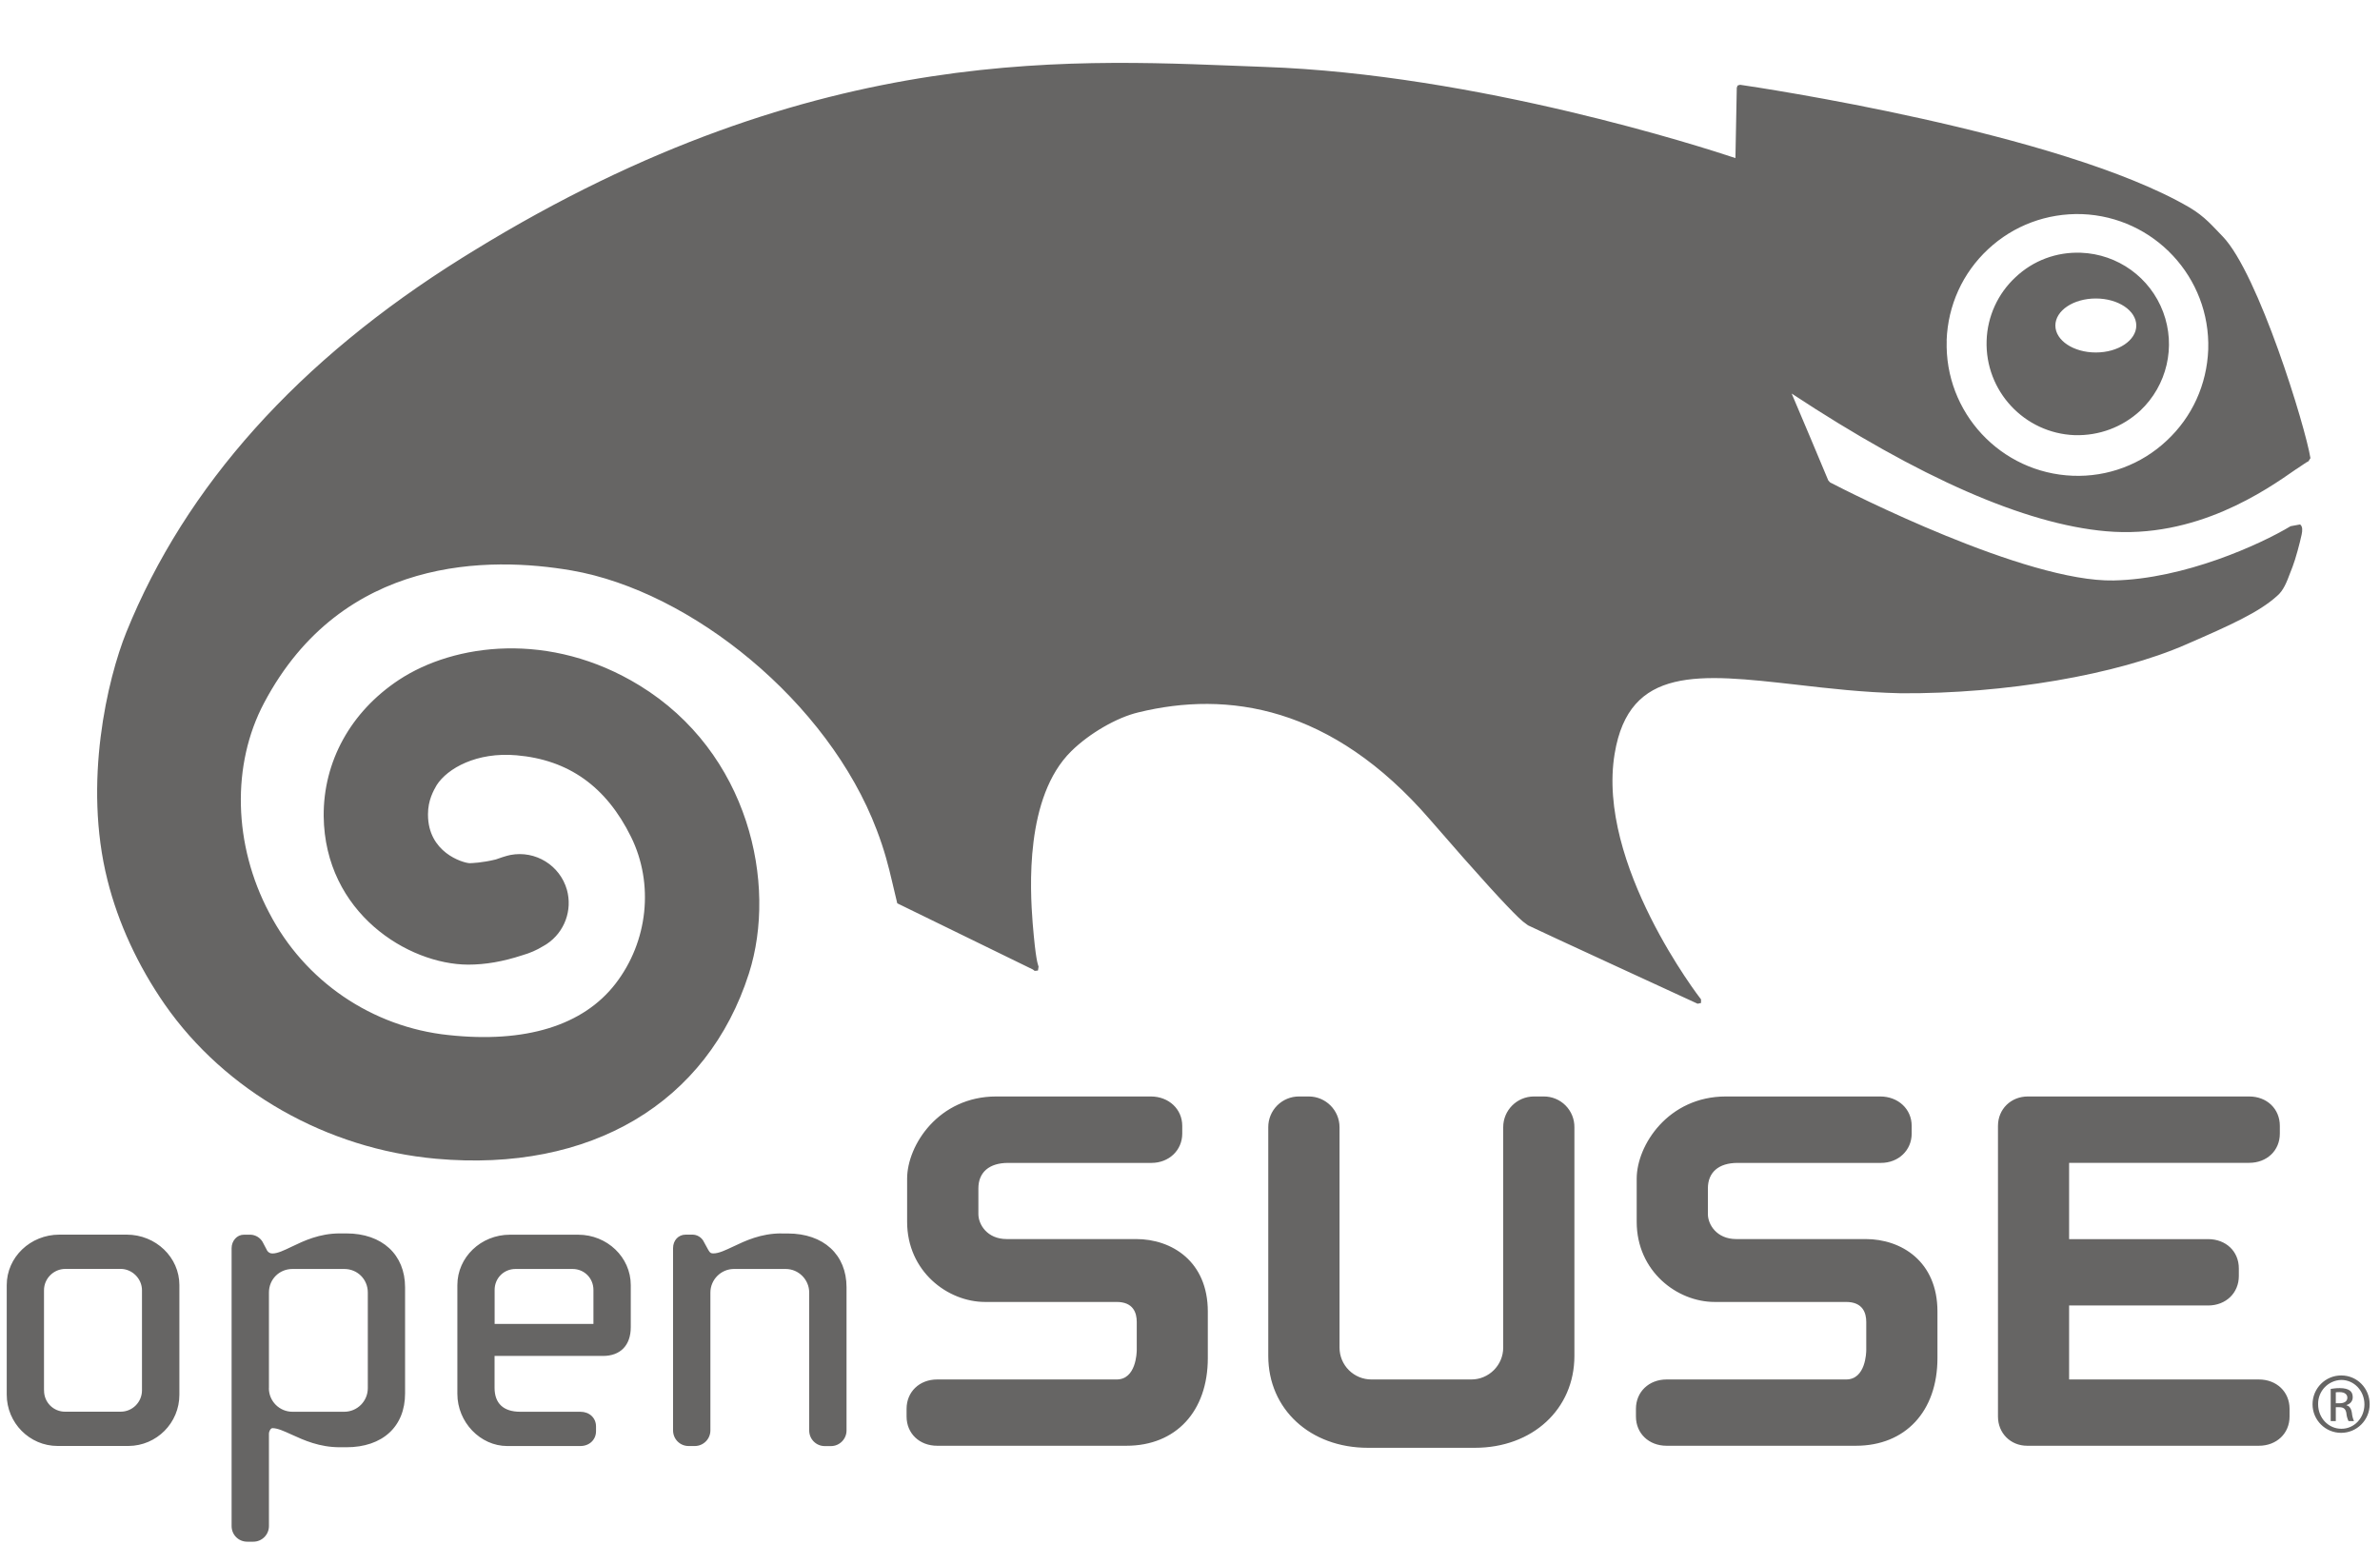
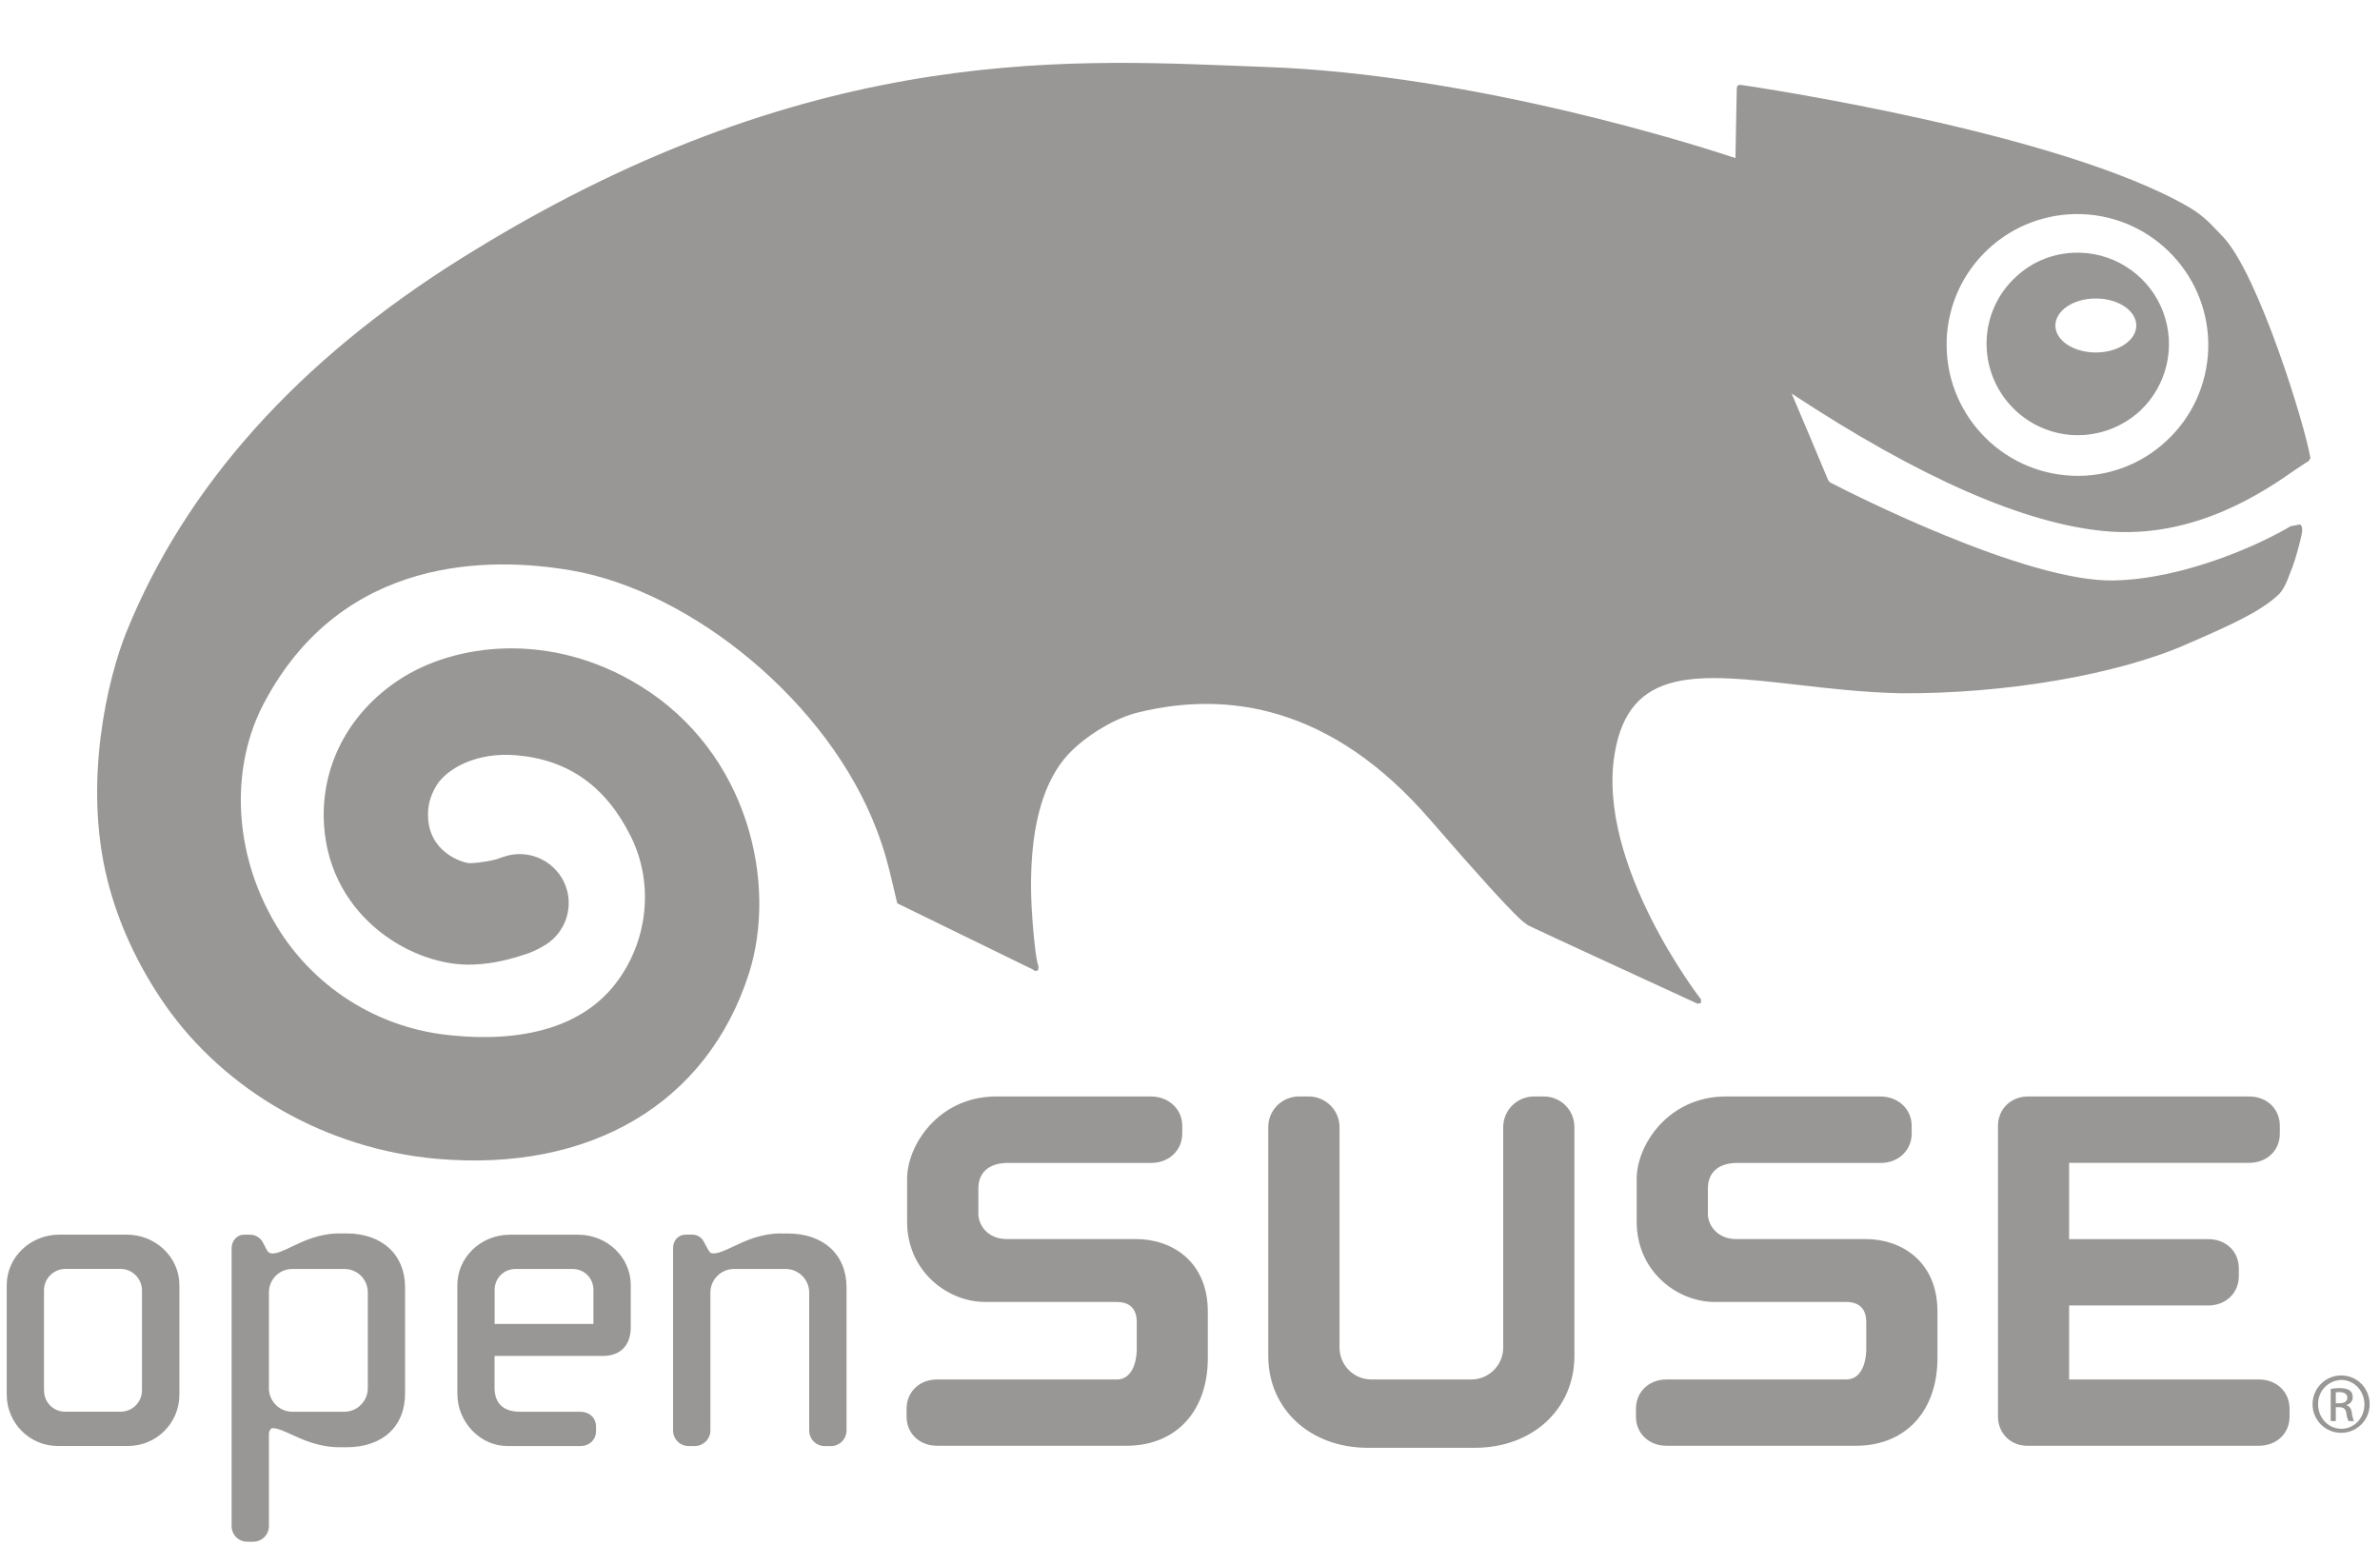
<svg xmlns="http://www.w3.org/2000/svg" width="35" height="23" fill="none">
-   <path d="M28.627 5.005c.019-.513.234-.99.61-1.34.375-.35.866-.532 1.38-.516a1.931 1.931 0 0 1 1.857 1.992c-.02.514-.235.99-.61 1.339a1.905 1.905 0 0 1-1.381.517 1.93 1.93 0 0 1-1.855-1.992h-.001ZM33.769 6.9c.087-.058.152-.105.179-.116l.029-.046c-.074-.464-.767-2.718-1.29-3.26-.145-.147-.26-.293-.494-.43-1.896-1.104-6.392-1.771-6.603-1.801l-.036.01-.013.032-.02 1.036c-.46-.154-3.798-1.233-6.928-1.341C15.94.89 12.074.546 6.952 3.696L6.8 3.79C4.39 5.293 2.727 7.147 1.857 9.3c-.273.678-.64 2.207-.276 3.646.157.629.449 1.26.842 1.826.89 1.278 2.383 2.126 3.991 2.27 2.27.203 3.989-.817 4.6-2.726.42-1.317 0-3.25-1.611-4.236-1.311-.803-2.72-.62-3.538-.08-.71.47-1.111 1.202-1.105 2.004.017 1.424 1.243 2.18 2.124 2.183.257 0 .514-.045.804-.14.103-.03.2-.07.307-.136l.034-.02.021-.014-.007.005a.725.725 0 0 0 .294-.796.723.723 0 0 0-.83-.512l-.05.012-.067.02-.098.034c-.203.05-.355.054-.387.055-.103-.006-.611-.158-.611-.714v-.008c0-.204.082-.347.127-.425.158-.248.59-.491 1.174-.44.767.066 1.32.46 1.685 1.2.34.69.251 1.539-.229 2.16-.476.616-1.325.877-2.454.755a3.363 3.363 0 0 1-2.639-1.8c-.527-.997-.556-2.178-.074-3.086C5.036 8.162 7.212 8.184 8.406 8.39c1.765.306 3.774 1.935 4.487 3.816.115.3.174.537.225.755l.077.324 1.995.974.026.02.048-.005.009-.057c-.012-.045-.041-.086-.087-.644-.038-.495-.116-1.851.567-2.524.265-.262.67-.497.988-.572 1.308-.32 2.841-.099 4.291 1.58.75.866 1.116 1.261 1.3 1.438l.064.058.075.056c.06.033 2.494 1.153 2.494 1.153l.05-.011v-.053c-.015-.018-1.541-1.99-1.27-3.614.214-1.293 1.244-1.176 2.667-1.015.465.054.994.115 1.543.127 1.529.01 3.176-.272 4.191-.717.657-.285 1.076-.475 1.34-.714.094-.078.143-.205.194-.342l.035-.09c.043-.111.106-.345.133-.473.011-.056.017-.116-.023-.147l-.14.026c-.446.268-1.56.776-2.602.798-1.294.026-3.899-1.301-4.17-1.442l-.027-.03c-.063-.157-.455-1.081-.538-1.277 1.875 1.236 3.43 1.92 4.622 2.025 1.326.118 2.358-.606 2.8-.915Zm-2.948-1.716c-.33 0-.595-.178-.595-.396 0-.22.265-.398.595-.398.329 0 .595.178.595.398 0 .218-.266.396-.595.396Zm-.22-1.467c-.36-.013-.7.114-.96.359a1.33 1.33 0 0 0-.426.933A1.347 1.347 0 0 0 30.51 6.4c.359.01.701-.117.964-.36a1.345 1.345 0 0 0-.872-2.323Z" fill="#666564" />
-   <path d="M14.65 16.126c-.845 0-1.31.715-1.31 1.21v.633c0 .728.595 1.179 1.147 1.179h1.935c.244 0 .295.16.295.294v.41c0 .043-.01.436-.295.436h-2.64c-.261 0-.45.182-.45.432v.113c0 .249.189.43.45.43h2.783c.728 0 1.197-.506 1.197-1.29v-.684c0-.737-.529-1.066-1.054-1.066h-1.904c-.287 0-.416-.215-.416-.367v-.378c0-.237.159-.375.437-.375h2.108c.258 0 .453-.186.453-.431v-.114c0-.246-.198-.432-.462-.432H14.65ZM22.557 16.126a.452.452 0 0 0-.451.453v3.24c0 .26-.212.469-.468.469h-1.47a.468.468 0 0 1-.469-.469v-3.24a.453.453 0 0 0-.452-.453h-.143a.45.45 0 0 0-.453.453v3.363c0 .783.616 1.351 1.465 1.351h1.573c.847 0 1.464-.568 1.464-1.351v-3.363a.448.448 0 0 0-.452-.453h-.143ZM25.38 16.126c-.846 0-1.311.715-1.311 1.21v.633c0 .728.595 1.179 1.146 1.179h1.934c.244 0 .296.16.296.294v.41c0 .043-.009.436-.296.436h-2.64c-.26 0-.451.182-.451.432v.113c0 .249.19.43.451.43h2.784c.727 0 1.199-.506 1.199-1.29v-.684c0-.737-.53-1.066-1.056-1.066h-1.904c-.287 0-.416-.215-.416-.367v-.378c0-.237.158-.375.437-.375h2.108c.258 0 .452-.186.452-.431v-.114c0-.246-.197-.432-.463-.432h-2.27ZM29.822 16.126c-.25 0-.44.186-.44.433v4.274c0 .245.185.43.43.43h3.406c.262 0 .452-.181.452-.43v-.113c0-.25-.19-.432-.452-.432h-2.79V19.2h2.044c.262 0 .452-.184.452-.433v-.113c0-.25-.19-.43-.452-.43h-2.044v-1.122h2.648c.26 0 .451-.18.451-.43v-.114c0-.25-.19-.432-.451-.432H29.82h.001ZM.647 20.447v-1.471c0-.173.142-.314.315-.314h.813c.169 0 .313.144.313.314v1.471c0 .174-.14.315-.314.315H.957a.308.308 0 0 1-.309-.315Zm.226-2.289c-.427 0-.774.332-.774.742v1.611c0 .416.336.755.748.755h1.042a.753.753 0 0 0 .749-.755V18.9c0-.41-.348-.742-.775-.742h-.99ZM3.955 20.417v-1.408c0-.194.152-.346.346-.346h.762c.194 0 .346.152.346.346v1.408a.347.347 0 0 1-.346.346H4.3a.347.347 0 0 1-.346-.346Zm1.043-2.277c-.3 0-.527.108-.71.196-.11.053-.206.099-.28.099a.089.089 0 0 1-.078-.04l-.07-.133a.215.215 0 0 0-.172-.103h-.103c-.1 0-.179.09-.179.198v4.087c0 .128.101.23.23.23h.089a.23.23 0 0 0 .23-.23v-1.356c0-.04.026-.084.052-.084.075 0 .17.044.282.095.182.083.408.186.709.186h.096c.532 0 .863-.304.863-.792v-1.56c0-.482-.338-.793-.863-.793h-.096ZM7.274 18.971c0-.173.135-.308.308-.308h.838c.172 0 .307.135.307.308v.5H7.274v-.5Zm.225-.812c-.427 0-.773.332-.773.741v1.6c0 .415.336.767.734.767h1.075c.133 0 .23-.093.23-.218v-.07c0-.126-.097-.216-.23-.216h-.883c-.248 0-.379-.122-.379-.353v-.468h1.595c.256 0 .408-.157.408-.422v-.62c0-.41-.348-.741-.773-.741H7.5ZM11.49 18.14c-.3 0-.526.107-.709.194-.113.053-.21.1-.29.1-.034 0-.048-.004-.075-.051l-.063-.115a.188.188 0 0 0-.18-.11h-.09c-.106 0-.185.084-.185.198v2.681c0 .127.1.23.23.23h.089a.23.23 0 0 0 .23-.23V19.01c0-.19.156-.347.346-.347h.761c.19 0 .346.156.346.347v2.028c0 .127.101.23.23.23h.089a.23.23 0 0 0 .23-.23v-2.106c0-.48-.338-.791-.864-.791h-.095ZM34.35 20.638h.055c.062 0 .115-.023.115-.082 0-.041-.03-.082-.115-.082a.334.334 0 0 0-.055.003v.16Zm0 .262h-.075v-.473c.04-.006.077-.012.133-.012.072 0 .12.015.148.036.028.02.043.052.043.098 0 .062-.041.1-.092.115v.004c.041.008.07.045.08.115a.39.39 0 0 0 .03.117h-.08a.342.342 0 0 1-.032-.12c-.011-.06-.042-.084-.102-.084h-.053v.204Zm.08-.605a.35.35 0 0 0-.34.358c0 .202.153.36.341.36.189.002.34-.158.34-.358 0-.2-.151-.36-.34-.36h-.002Zm.001-.066c.232 0 .417.188.417.424a.42.42 0 1 1-.84 0c0-.236.19-.424.421-.424h.002Z" fill="#666564" />
+   <path d="M28.627 5.005c.019-.513.234-.99.61-1.34.375-.35.866-.532 1.38-.516a1.931 1.931 0 0 1 1.857 1.992c-.02.514-.235.99-.61 1.339a1.905 1.905 0 0 1-1.381.517 1.93 1.93 0 0 1-1.855-1.992h-.001ZM33.769 6.9c.087-.058.152-.105.179-.116l.029-.046c-.074-.464-.767-2.718-1.29-3.26-.145-.147-.26-.293-.494-.43-1.896-1.104-6.392-1.771-6.603-1.801l-.036.01-.013.032-.02 1.036c-.46-.154-3.798-1.233-6.928-1.341C15.94.89 12.074.546 6.952 3.696L6.8 3.79C4.39 5.293 2.727 7.147 1.857 9.3c-.273.678-.64 2.207-.276 3.646.157.629.449 1.26.842 1.826.89 1.278 2.383 2.126 3.991 2.27 2.27.203 3.989-.817 4.6-2.726.42-1.317 0-3.25-1.611-4.236-1.311-.803-2.72-.62-3.538-.08-.71.47-1.111 1.202-1.105 2.004.017 1.424 1.243 2.18 2.124 2.183.257 0 .514-.045.804-.14.103-.03.2-.07.307-.136l.034-.02.021-.014-.007.005a.725.725 0 0 0 .294-.796.723.723 0 0 0-.83-.512l-.05.012-.067.02-.098.034c-.203.05-.355.054-.387.055-.103-.006-.611-.158-.611-.714v-.008c0-.204.082-.347.127-.425.158-.248.59-.491 1.174-.44.767.066 1.32.46 1.685 1.2.34.69.251 1.539-.229 2.16-.476.616-1.325.877-2.454.755a3.363 3.363 0 0 1-2.639-1.8c-.527-.997-.556-2.178-.074-3.086C5.036 8.162 7.212 8.184 8.406 8.39c1.765.306 3.774 1.935 4.487 3.816.115.3.174.537.225.755l.077.324 1.995.974.026.02.048-.005.009-.057c-.012-.045-.041-.086-.087-.644-.038-.495-.116-1.851.567-2.524.265-.262.67-.497.988-.572 1.308-.32 2.841-.099 4.291 1.58.75.866 1.116 1.261 1.3 1.438l.064.058.075.056c.06.033 2.494 1.153 2.494 1.153l.05-.011v-.053c-.015-.018-1.541-1.99-1.27-3.614.214-1.293 1.244-1.176 2.667-1.015.465.054.994.115 1.543.127 1.529.01 3.176-.272 4.191-.717.657-.285 1.076-.475 1.34-.714.094-.078.143-.205.194-.342l.035-.09c.043-.111.106-.345.133-.473.011-.056.017-.116-.023-.147l-.14.026c-.446.268-1.56.776-2.602.798-1.294.026-3.899-1.301-4.17-1.442l-.027-.03c-.063-.157-.455-1.081-.538-1.277 1.875 1.236 3.43 1.92 4.622 2.025 1.326.118 2.358-.606 2.8-.915Zm-2.948-1.716c-.33 0-.595-.178-.595-.396 0-.22.265-.398.595-.398.329 0 .595.178.595.398 0 .218-.266.396-.595.396Zm-.22-1.467c-.36-.013-.7.114-.96.359a1.33 1.33 0 0 0-.426.933A1.347 1.347 0 0 0 30.51 6.4c.359.01.701-.117.964-.36a1.345 1.345 0 0 0-.872-2.323Z" fill="#999795" />
+   <path d="M14.65 16.126c-.845 0-1.31.715-1.31 1.21v.633c0 .728.595 1.179 1.147 1.179h1.935c.244 0 .295.16.295.294v.41c0 .043-.01.436-.295.436h-2.64c-.261 0-.45.182-.45.432v.113c0 .249.189.43.45.43h2.783c.728 0 1.197-.506 1.197-1.29v-.684c0-.737-.529-1.066-1.054-1.066h-1.904c-.287 0-.416-.215-.416-.367v-.378c0-.237.159-.375.437-.375h2.108c.258 0 .453-.186.453-.431v-.114c0-.246-.198-.432-.462-.432H14.65ZM22.557 16.126a.452.452 0 0 0-.451.453v3.24c0 .26-.212.469-.468.469h-1.47a.468.468 0 0 1-.469-.469v-3.24a.453.453 0 0 0-.452-.453h-.143a.45.45 0 0 0-.453.453v3.363c0 .783.616 1.351 1.465 1.351h1.573c.847 0 1.464-.568 1.464-1.351v-3.363a.448.448 0 0 0-.452-.453h-.143ZM25.38 16.126c-.846 0-1.311.715-1.311 1.21v.633c0 .728.595 1.179 1.146 1.179h1.934c.244 0 .296.16.296.294v.41c0 .043-.009.436-.296.436h-2.64c-.26 0-.451.182-.451.432v.113c0 .249.19.43.451.43h2.784c.727 0 1.199-.506 1.199-1.29v-.684c0-.737-.53-1.066-1.056-1.066h-1.904c-.287 0-.416-.215-.416-.367v-.378c0-.237.158-.375.437-.375h2.108c.258 0 .452-.186.452-.431v-.114c0-.246-.197-.432-.463-.432h-2.27ZM29.822 16.126c-.25 0-.44.186-.44.433v4.274c0 .245.185.43.43.43h3.406c.262 0 .452-.181.452-.43v-.113c0-.25-.19-.432-.452-.432h-2.79V19.2h2.044c.262 0 .452-.184.452-.433v-.113c0-.25-.19-.43-.452-.43h-2.044v-1.122h2.648c.26 0 .451-.18.451-.43v-.114c0-.25-.19-.432-.451-.432H29.82h.001ZM.647 20.447v-1.471c0-.173.142-.314.315-.314h.813c.169 0 .313.144.313.314v1.471c0 .174-.14.315-.314.315H.957a.308.308 0 0 1-.309-.315Zm.226-2.289c-.427 0-.774.332-.774.742v1.611c0 .416.336.755.748.755h1.042a.753.753 0 0 0 .749-.755V18.9c0-.41-.348-.742-.775-.742h-.99ZM3.955 20.417v-1.408c0-.194.152-.346.346-.346h.762c.194 0 .346.152.346.346v1.408a.347.347 0 0 1-.346.346H4.3a.347.347 0 0 1-.346-.346Zm1.043-2.277c-.3 0-.527.108-.71.196-.11.053-.206.099-.28.099a.089.089 0 0 1-.078-.04l-.07-.133a.215.215 0 0 0-.172-.103h-.103c-.1 0-.179.09-.179.198v4.087c0 .128.101.23.23.23h.089a.23.23 0 0 0 .23-.23v-1.356c0-.04.026-.084.052-.084.075 0 .17.044.282.095.182.083.408.186.709.186h.096c.532 0 .863-.304.863-.792v-1.56c0-.482-.338-.793-.863-.793h-.096ZM7.274 18.971c0-.173.135-.308.308-.308h.838c.172 0 .307.135.307.308v.5H7.274v-.5Zm.225-.812c-.427 0-.773.332-.773.741v1.6c0 .415.336.767.734.767h1.075c.133 0 .23-.093.23-.218v-.07c0-.126-.097-.216-.23-.216h-.883c-.248 0-.379-.122-.379-.353v-.468h1.595c.256 0 .408-.157.408-.422v-.62c0-.41-.348-.741-.773-.741H7.5ZM11.49 18.14c-.3 0-.526.107-.709.194-.113.053-.21.1-.29.1-.034 0-.048-.004-.075-.051l-.063-.115a.188.188 0 0 0-.18-.11h-.09c-.106 0-.185.084-.185.198v2.681c0 .127.1.23.23.23h.089a.23.23 0 0 0 .23-.23V19.01c0-.19.156-.347.346-.347h.761c.19 0 .346.156.346.347v2.028c0 .127.101.23.23.23h.089a.23.23 0 0 0 .23-.23v-2.106c0-.48-.338-.791-.864-.791h-.095ZM34.35 20.638h.055c.062 0 .115-.023.115-.082 0-.041-.03-.082-.115-.082a.334.334 0 0 0-.055.003v.16Zm0 .262h-.075v-.473c.04-.006.077-.012.133-.012.072 0 .12.015.148.036.028.02.043.052.043.098 0 .062-.041.1-.092.115v.004c.041.008.07.045.08.115a.39.39 0 0 0 .03.117h-.08a.342.342 0 0 1-.032-.12c-.011-.06-.042-.084-.102-.084h-.053v.204Zm.08-.605a.35.35 0 0 0-.34.358c0 .202.153.36.341.36.189.002.34-.158.34-.358 0-.2-.151-.36-.34-.36h-.002Zm.001-.066c.232 0 .417.188.417.424a.42.42 0 1 1-.84 0c0-.236.19-.424.421-.424h.002Z" fill="#999795" />
</svg>
